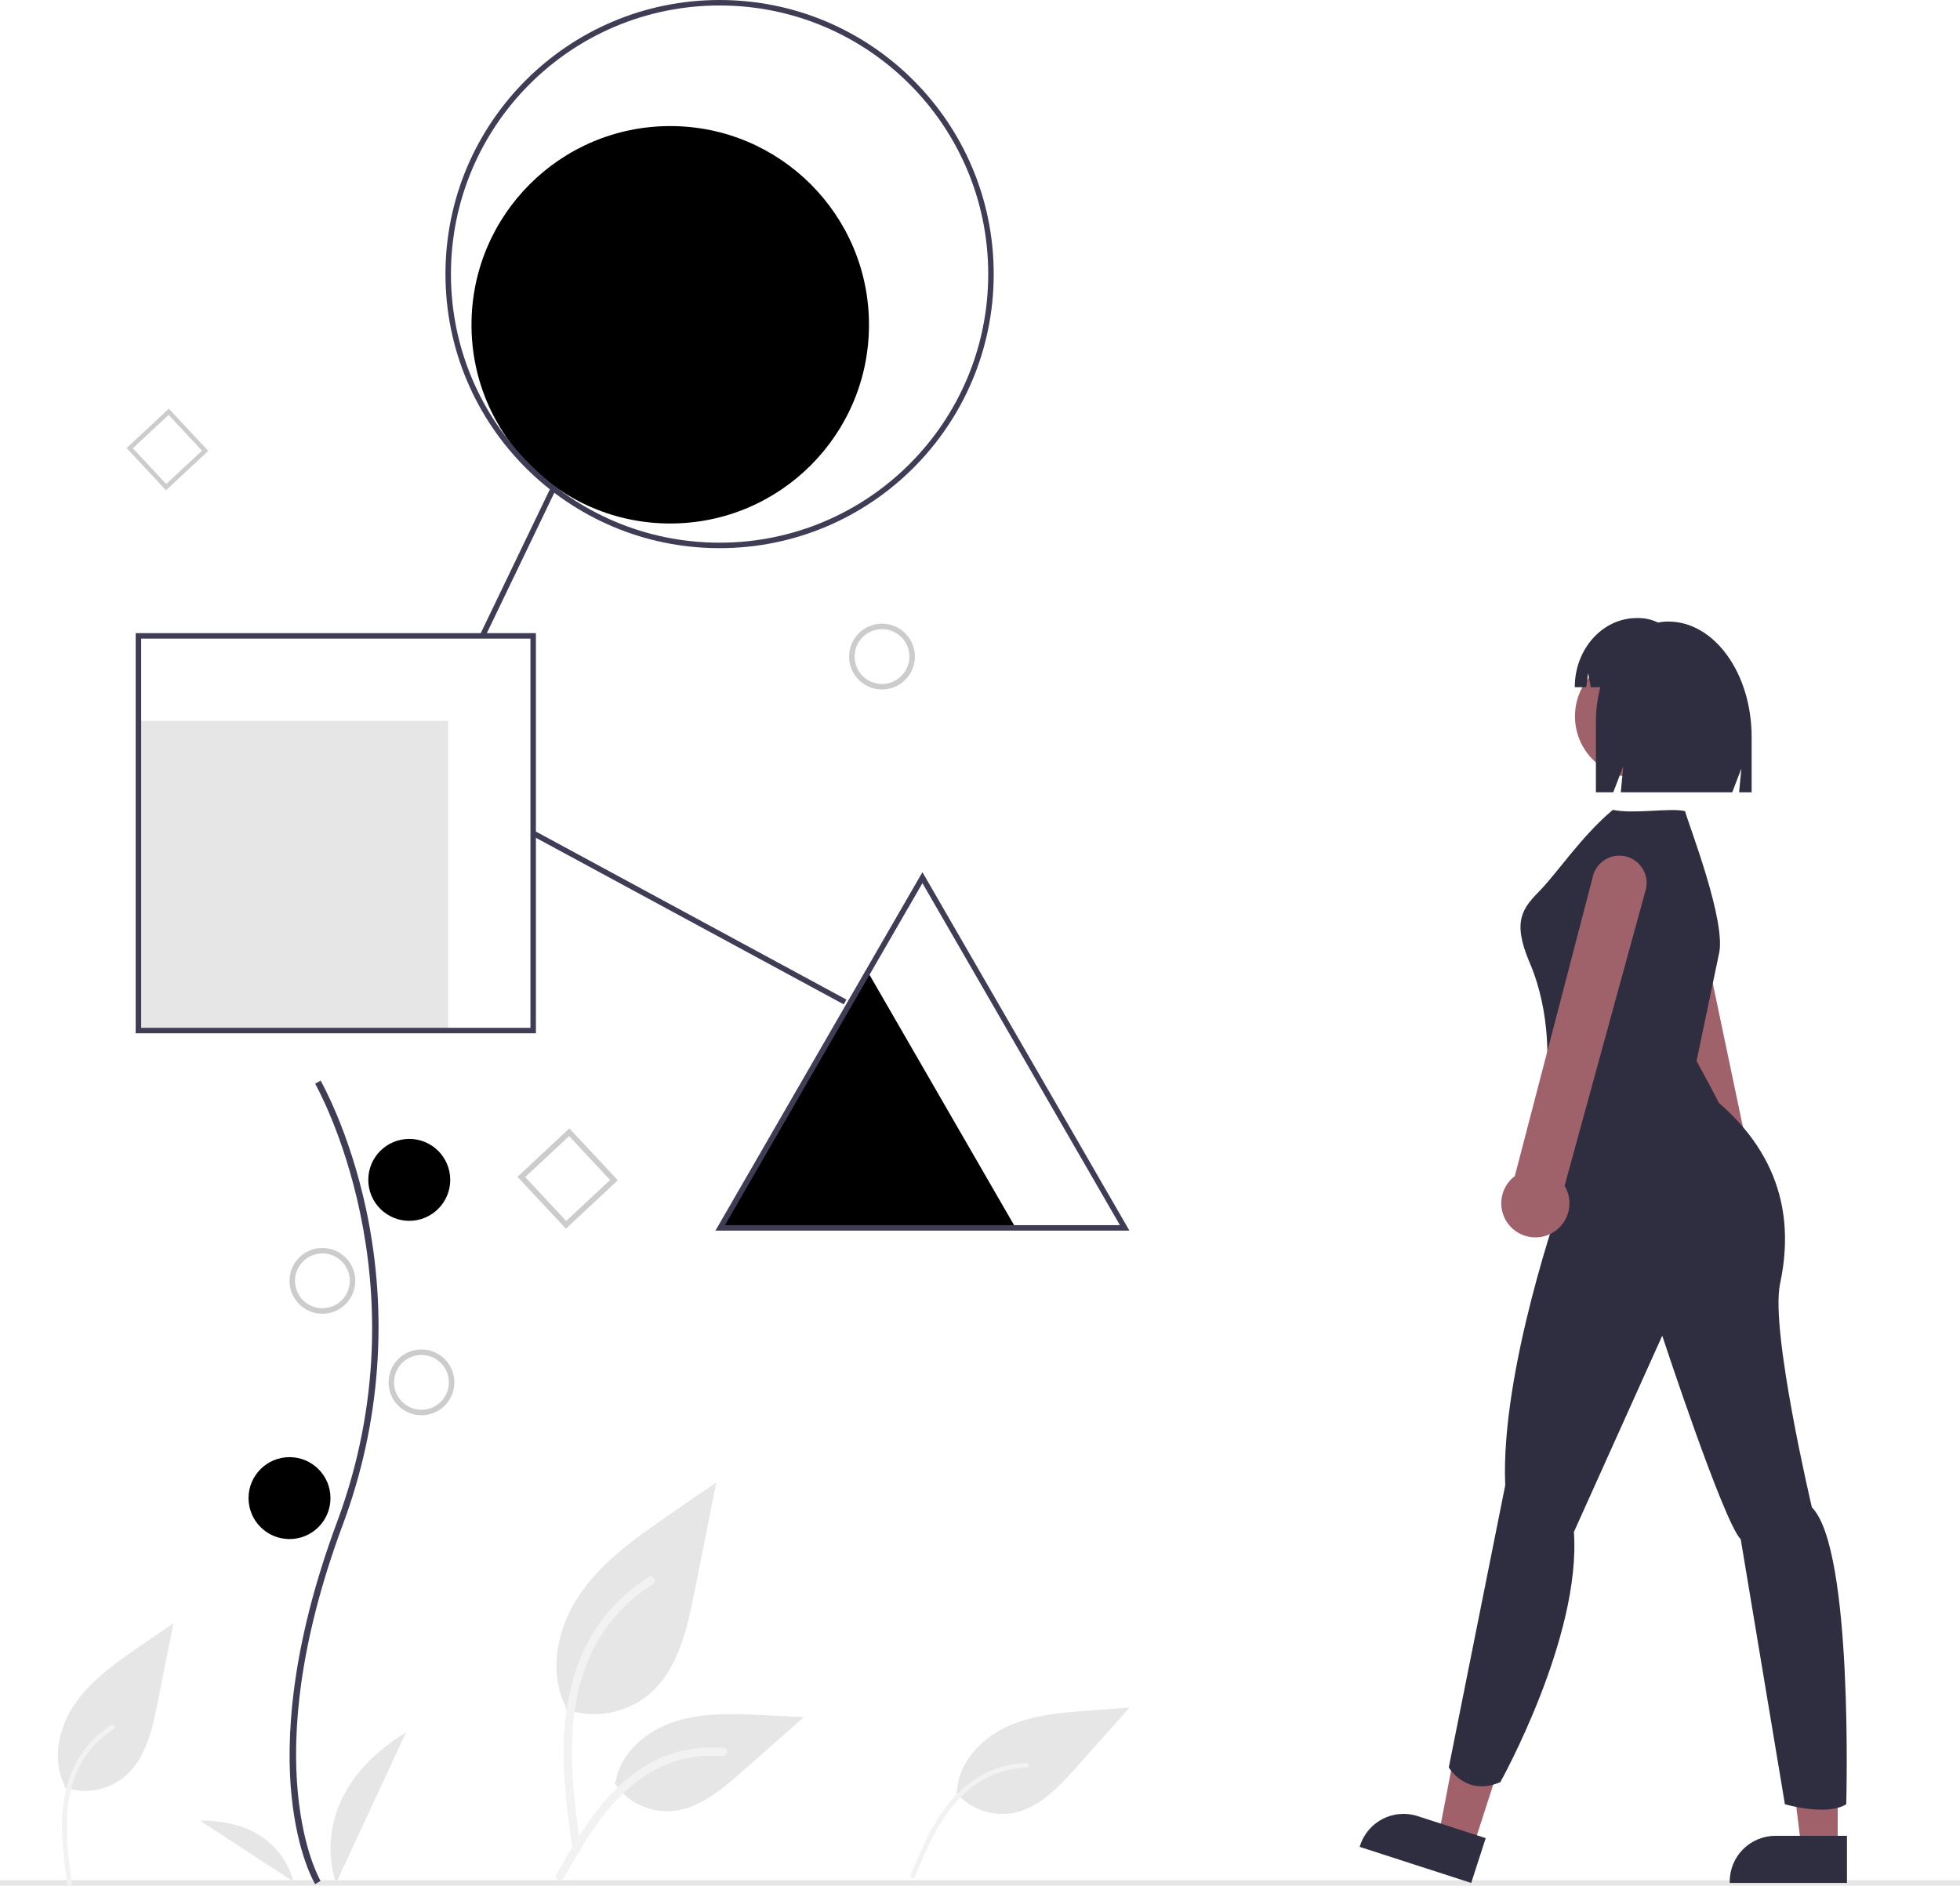
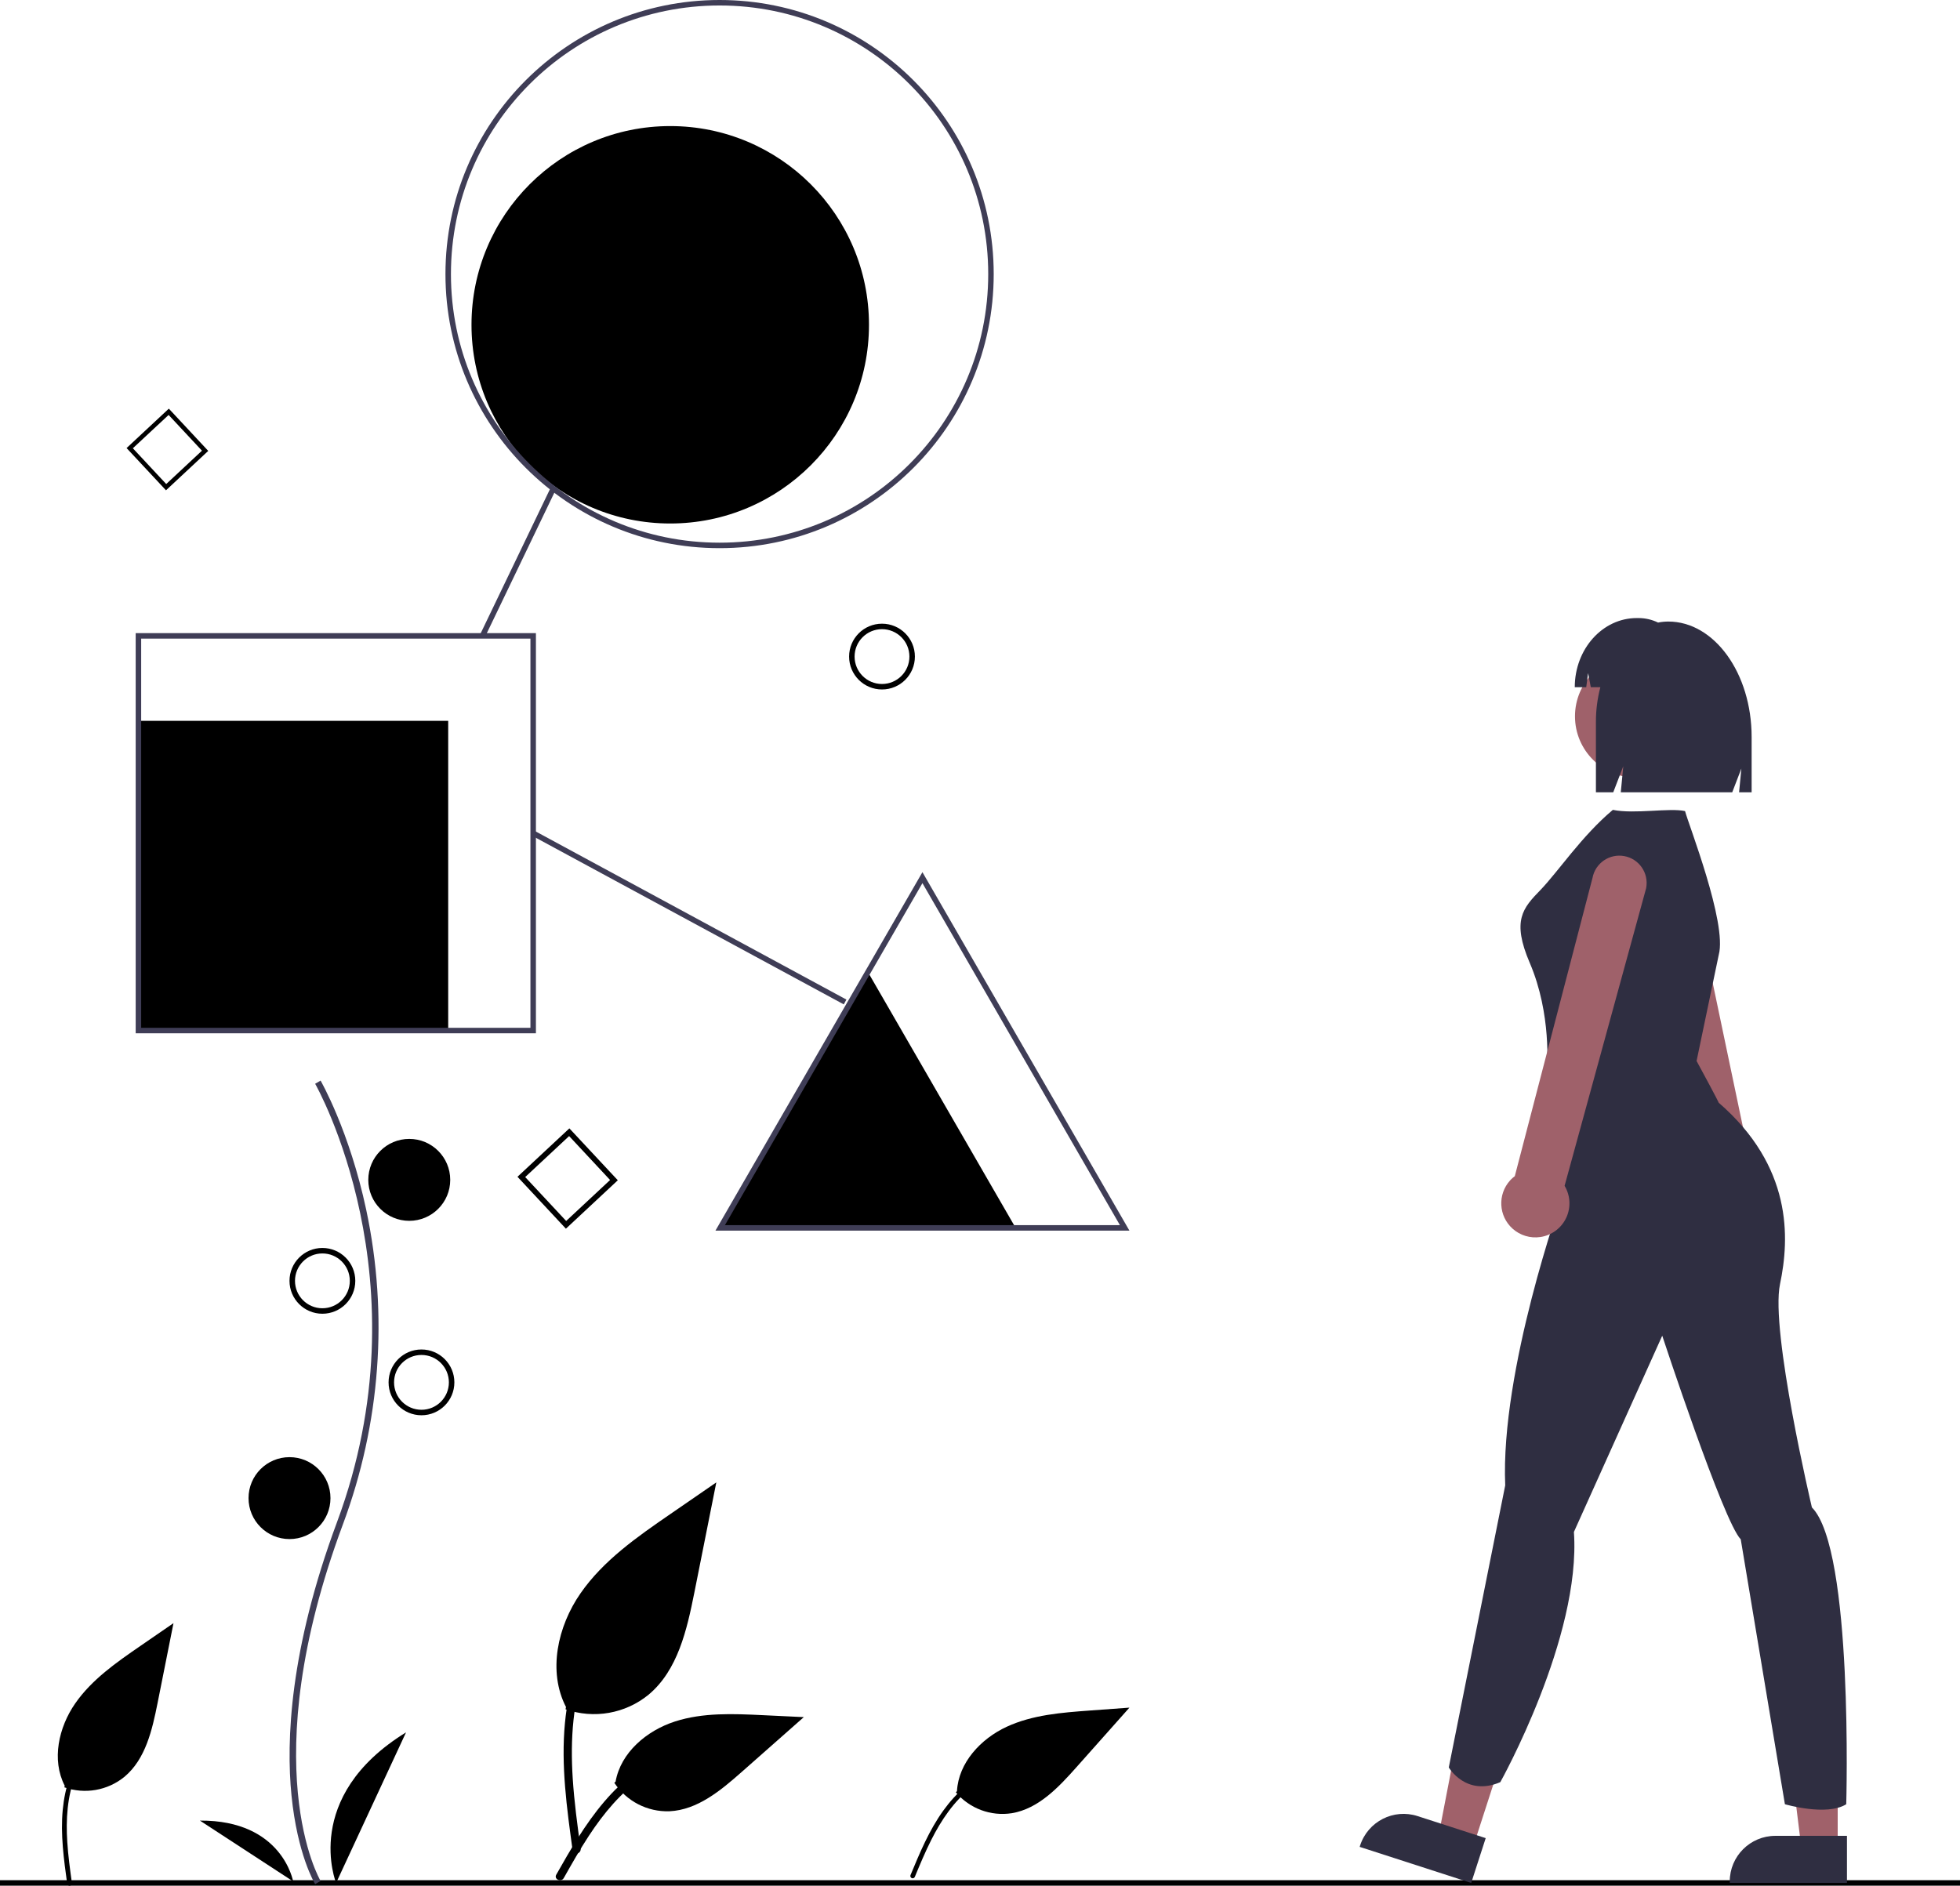
<svg xmlns="http://www.w3.org/2000/svg" id="afd0364f-65b6-4dc4-9dea-f53690e830e8" data-name="Layer 1" width="715" height="688" viewBox="0 0 715 688">
  <path id="bec063ed-0fa9-413a-bd83-d8526fa41b8c" data-name="Path 421" d="M558.771,460.481l26.945,46.669,26.944,46.669h-107.777l26.944-46.669Z" transform="translate(-242.1598 -105.8188)" fill="#000000" />
-   <rect id="aa6e6c0d-ca3b-4989-ae08-5d6fb21b7d28" data-name="Rectangle 48" x="50.5" y="263" width="113" height="113" fill="#e6e6e6" />
+   <rect id="aa6e6c0d-ca3b-4989-ae08-5d6fb21b7d28" data-name="Rectangle 48" x="50.5" y="263" width="113" height="113" fill="##000" />
  <circle id="e644b8cb-fae5-4de8-b33a-50bfc45133bc" data-name="Ellipse 68" cx="244.5" cy="118.5" r="72.5" fill="#000000" />
-   <path id="a646102d-3f95-413e-a731-a5030e030d8b" data-name="Path 422" d="M551.91,345.375a12,12,0,1,1,12,12A12,12,0,0,1,551.91,345.375Zm2,0a10,10,0,1,0,10-10A10,10,0,0,0,553.91,345.375Z" transform="translate(-242.1598 -105.8188)" fill="#ccc" />
-   <path id="a7867f82-9da8-49b7-a62f-5fc2df52f7dd" data-name="Path 423" d="M448.596,554.112l-17.664-18.938,18.938-17.664,17.664,18.938Zm-14.848-18.84,14.946,16.024,16.024-14.946-14.946-16.024Z" transform="translate(-242.1598 -105.8188)" fill="#ccc" />
-   <path id="abfd432a-addf-48b7-a638-56871f84cdda" data-name="Path 424" d="M302.71,284.706l-14.376-15.413,15.417-14.374,14.376,15.413Zm-12.085-15.333,12.169,13.046,13.042-12.165-12.165-13.042Z" transform="translate(-242.1598 -105.8188)" fill="#ccc" />
+   <path id="a646102d-3f95-413e-a731-a5030e030d8b" data-name="Path 422" d="M551.91,345.375a12,12,0,1,1,12,12A12,12,0,0,1,551.91,345.375Zm2,0a10,10,0,1,0,10-10A10,10,0,0,0,553.91,345.375Z" transform="translate(-242.1598 -105.8188)" fill="#000" />
+   <path id="a7867f82-9da8-49b7-a62f-5fc2df52f7dd" data-name="Path 423" d="M448.596,554.112l-17.664-18.938,18.938-17.664,17.664,18.938Zm-14.848-18.84,14.946,16.024,16.024-14.946-14.946-16.024Z" transform="translate(-242.1598 -105.8188)" fill="#000" />
+   <path id="abfd432a-addf-48b7-a638-56871f84cdda" data-name="Path 424" d="M302.71,284.706l-14.376-15.413,15.417-14.374,14.376,15.413Zm-12.085-15.333,12.169,13.046,13.042-12.165-12.165-13.042Z" transform="translate(-242.1598 -105.8188)" fill="#000" />
  <path id="b4b6c2e3-9a65-466b-808f-faa311f7d0ed" data-name="Path 425" d="M504.66,305.819a100,100,0,1,1,100-100A100,100,0,0,1,504.66,305.819Zm0-198a98,98,0,1,0,98,98A98,98,0,0,0,504.66,107.819Z" transform="translate(-242.1598 -105.8188)" fill="#3f3d56" />
  <rect id="f21400a3-3aa1-44f2-adc5-de8006399ef9" data-name="Rectangle 50" x="401.262" y="309.937" width="59.647" height="2" transform="translate(-278.0376 459.0125) rotate(-64.336)" fill="#3f3d56" />
  <rect id="fdf13e27-5b88-4b47-a548-6eba64ef8ea7" data-name="Rectangle 51" x="492.555" y="375.916" width="2" height="129.383" transform="translate(-371.0172 559.1406) rotate(-61.578)" fill="#3f3d56" />
  <path id="ec996080-b25c-43f9-95b1-17d83c771fa1" data-name="Path 426" d="M437.66,482.819h-146v-146h146Zm-144-2h142v-142h-142Z" transform="translate(-242.1598 -105.8188)" fill="#3f3d56" />
  <path id="e64eb5c0-2762-4bb4-99c9-e384d48b09ae" data-name="Path 427" d="M654.17,554.819h-151.019l75.509-130.786Zm-147.555-2h144.09l-72.045-124.786Z" transform="translate(-242.1598 -105.8188)" fill="#3f3d56" />
-   <rect id="b99807fe-d1e7-4c81-968c-d37ef9c7f61f" data-name="Rectangle 53" y="686" width="715" height="2" fill="#e6e6e6" />
-   <path id="af6ca119-d97b-47e3-8175-f2ef9a50390c" data-name="Path 438" d="M448.462,729.45a31.406,31.406,0,0,0,30.327-5.342c10.622-8.916,13.953-23.6,16.662-37.2l8.015-40.228-16.78,11.554c-12.068,8.309-24.407,16.885-32.762,28.92s-12,28.465-5.289,41.488" transform="translate(-242.1598 -105.8188)" fill="#e6e6e6" />
-   <path id="af7a4949-e0bd-4368-90b0-825d65eef9dd" data-name="Path 439" d="M451.053,780.954c-2.112-15.387-4.285-30.973-2.8-46.525,1.316-13.812,5.53-27.3,14.109-38.364a63.819,63.819,0,0,1,16.374-14.838c1.637-1.033,3.144,1.561,1.514,2.59a60.672,60.672,0,0,0-24,28.956c-5.225,13.289-6.064,27.776-5.164,41.893.544,8.537,1.7,17.018,2.861,25.489a1.554,1.554,0,0,1-1.048,1.845,1.509,1.509,0,0,1-1.845-1.048Z" transform="translate(-242.1598 -105.8188)" fill="#f2f2f2" />
-   <path id="aa567de9-de23-4828-818f-c81c945c4442" data-name="Path 440" d="M590.854,759.76a22.263,22.263,0,0,0,20.462,7.606c9.693-1.644,17-9.432,23.529-16.778l19.325-21.728-14.4,1.05c-10.359.755-20.98,1.575-30.4,5.94s-17.546,13.1-18.109,23.476" transform="translate(-242.1598 -105.8188)" fill="#e6e6e6" />
-   <path id="fe38c075-c327-4996-87fc-6abec6d8ced7" data-name="Path 441" d="M574.27,790.06c3.4-8.175,6.821-16.464,12.033-23.683,4.628-6.412,10.589-11.83,18-14.8a36.378,36.378,0,0,1,12.328-2.575c1.1-.036,1.1,1.674,0,1.71a34.579,34.579,0,0,0-20.146,7.319c-6.4,5.028-10.988,11.909-14.615,19.109-2.193,4.354-4.071,8.857-5.94,13.357a.886.886,0,0,1-1.047.605.86.86,0,0,1-.605-1.047Z" transform="translate(-242.1598 -105.8188)" fill="#f2f2f2" />
-   <path id="ae9d33bb-edce-455d-ba46-f884f02ee286" data-name="Path 442" d="M466.255,756.264a23.119,23.119,0,0,0,20.144,10.4c10.2-.484,18.7-7.6,26.351-14.358l22.635-19.985-14.98-.717c-10.773-.516-21.824-1-32.085,2.326s-19.724,11.318-21.6,21.939" transform="translate(-242.1598 -105.8188)" fill="#e6e6e6" />
-   <path id="f4a10cc1-a745-4bdf-8c47-a58c703e8c56" data-name="Path 443" d="M445.083,789.799c10.168-17.991,21.961-37.986,43.035-44.377a48.022,48.022,0,0,1,18.1-1.869c1.922.166,1.442,3.128-.476,2.963a44.614,44.614,0,0,0-28.886,7.642c-8.145,5.544-14.487,13.252-19.854,21.425-3.288,5.007-6.233,10.226-9.178,15.438C446.883,792.687,444.131,791.484,445.083,789.799Z" transform="translate(-242.1598 -105.8188)" fill="#f2f2f2" />
-   <path id="e6c92f99-e819-44b3-a3ab-322ae3ae9c0f" data-name="Path 461" d="M265.643,757.933a22.728,22.728,0,0,0,21.947-3.866c7.687-6.452,10.1-17.081,12.058-26.924l5.8-29.112-12.143,8.362c-8.733,6.013-17.662,12.219-23.709,20.929s-8.686,20.6-3.828,30.024" transform="translate(-242.1598 -105.8188)" fill="#e6e6e6" />
-   <path id="a52ffbd1-05e9-4477-9f5c-0a49e3800732" data-name="Path 462" d="M266.681,793.179c-1.229-8.953-2.493-18.02-1.631-27.069.766-8.036,3.217-15.885,8.209-22.321a37.132,37.132,0,0,1,9.527-8.633c.953-.6,1.829.909.881,1.507a35.3,35.3,0,0,0-13.963,16.847c-3.04,7.732-3.528,16.161-3,24.374.317,4.967.988,9.9,1.665,14.83a.9.9,0,0,1-.61,1.074.878.878,0,0,1-1.074-.61Z" transform="translate(-242.1598 -105.8188)" fill="#f2f2f2" />
+   <rect id="b99807fe-d1e7-4c81-968c-d37ef9c7f61f" data-name="Rectangle 53" y="686" width="715" height="2" fill="##000" />
+   <path id="af6ca119-d97b-47e3-8175-f2ef9a50390c" data-name="Path 438" d="M448.462,729.45a31.406,31.406,0,0,0,30.327-5.342c10.622-8.916,13.953-23.6,16.662-37.2l8.015-40.228-16.78,11.554c-12.068,8.309-24.407,16.885-32.762,28.92s-12,28.465-5.289,41.488" transform="translate(-242.1598 -105.8188)" fill="##000" />
+   <path id="af7a4949-e0bd-4368-90b0-825d65eef9dd" data-name="Path 439" d="M451.053,780.954c-2.112-15.387-4.285-30.973-2.8-46.525,1.316-13.812,5.53-27.3,14.109-38.364a63.819,63.819,0,0,1,16.374-14.838c1.637-1.033,3.144,1.561,1.514,2.59a60.672,60.672,0,0,0-24,28.956c-5.225,13.289-6.064,27.776-5.164,41.893.544,8.537,1.7,17.018,2.861,25.489a1.554,1.554,0,0,1-1.048,1.845,1.509,1.509,0,0,1-1.845-1.048Z" transform="translate(-242.1598 -105.8188)" fill="#000" />
+   <path id="aa567de9-de23-4828-818f-c81c945c4442" data-name="Path 440" d="M590.854,759.76a22.263,22.263,0,0,0,20.462,7.606c9.693-1.644,17-9.432,23.529-16.778l19.325-21.728-14.4,1.05c-10.359.755-20.98,1.575-30.4,5.94s-17.546,13.1-18.109,23.476" transform="translate(-242.1598 -105.8188)" fill="##000" />
+   <path id="fe38c075-c327-4996-87fc-6abec6d8ced7" data-name="Path 441" d="M574.27,790.06c3.4-8.175,6.821-16.464,12.033-23.683,4.628-6.412,10.589-11.83,18-14.8a36.378,36.378,0,0,1,12.328-2.575c1.1-.036,1.1,1.674,0,1.71a34.579,34.579,0,0,0-20.146,7.319c-6.4,5.028-10.988,11.909-14.615,19.109-2.193,4.354-4.071,8.857-5.94,13.357a.886.886,0,0,1-1.047.605.86.86,0,0,1-.605-1.047Z" transform="translate(-242.1598 -105.8188)" fill="#000" />
+   <path id="ae9d33bb-edce-455d-ba46-f884f02ee286" data-name="Path 442" d="M466.255,756.264a23.119,23.119,0,0,0,20.144,10.4c10.2-.484,18.7-7.6,26.351-14.358l22.635-19.985-14.98-.717c-10.773-.516-21.824-1-32.085,2.326s-19.724,11.318-21.6,21.939" transform="translate(-242.1598 -105.8188)" fill="##000" />
+   <path id="f4a10cc1-a745-4bdf-8c47-a58c703e8c56" data-name="Path 443" d="M445.083,789.799c10.168-17.991,21.961-37.986,43.035-44.377a48.022,48.022,0,0,1,18.1-1.869c1.922.166,1.442,3.128-.476,2.963a44.614,44.614,0,0,0-28.886,7.642c-8.145,5.544-14.487,13.252-19.854,21.425-3.288,5.007-6.233,10.226-9.178,15.438C446.883,792.687,444.131,791.484,445.083,789.799Z" transform="translate(-242.1598 -105.8188)" fill="#000" />
+   <path id="e6c92f99-e819-44b3-a3ab-322ae3ae9c0f" data-name="Path 461" d="M265.643,757.933a22.728,22.728,0,0,0,21.947-3.866c7.687-6.452,10.1-17.081,12.058-26.924l5.8-29.112-12.143,8.362c-8.733,6.013-17.662,12.219-23.709,20.929s-8.686,20.6-3.828,30.024" transform="translate(-242.1598 -105.8188)" fill="##000" />
+   <path id="a52ffbd1-05e9-4477-9f5c-0a49e3800732" data-name="Path 462" d="M266.681,793.179c-1.229-8.953-2.493-18.02-1.631-27.069.766-8.036,3.217-15.885,8.209-22.321a37.132,37.132,0,0,1,9.527-8.633c.953-.6,1.829.909.881,1.507a35.3,35.3,0,0,0-13.963,16.847c-3.04,7.732-3.528,16.161-3,24.374.317,4.967.988,9.9,1.665,14.83a.9.9,0,0,1-.61,1.074.878.878,0,0,1-1.074-.61Z" transform="translate(-242.1598 -105.8188)" fill="#000" />
  <path id="a0fb9511-7a08-40c5-84ea-69c7b1520cf5" data-name="Path 481" d="M357.136,793.269c-.264-.431-6.485-10.818-8.641-32.388-1.978-19.789-.706-53.144,16.592-99.672,32.772-88.144-7.552-159.264-7.964-159.972l1.989-1.154c.1.18,10.51,18.312,16.656,47.186a205.856,205.856,0,0,1-8.526,114.742c-32.716,87.994-8.393,129.649-8.144,130.06Z" transform="translate(-242.1598 -105.8188)" fill="#3f3d56" />
  <circle id="f311804e-8539-4d4f-8733-0b334c90657a" data-name="Ellipse 75" cx="149.297" cy="430.48" r="14.945" fill="#000000" />
  <circle id="a6573fda-74df-4cf8-bcdf-8c67e75bc2cf" data-name="Ellipse 78" cx="105.61" cy="546.594" r="14.945" fill="#000000" />
-   <path id="ac75699b-0dec-44f0-aa90-11495e5daa36" data-name="Path 482" d="M364.773,792.821s-12.753-31.391,25.505-54.934Z" transform="translate(-242.1598 -105.8188)" fill="#e6e6e6" />
-   <path id="f26d9f94-3dcd-492b-9651-88d3329d1691" data-name="Path 483" d="M349.089,792.25s-3.89-22.374-34-22.182Z" transform="translate(-242.1598 -105.8188)" fill="#e6e6e6" />
-   <path id="ecf71195-8595-47d1-9f0d-85506c4dd5f7" data-name="Path 484" d="M383.91,610.183a12,12,0,1,1,12,12A12,12,0,0,1,383.91,610.183Zm2,0a10,10,0,1,0,10-10A10,10,0,0,0,385.91,610.183Z" transform="translate(-242.1598 -105.8188)" fill="#ccc" />
-   <path id="a4f0274e-f5b3-4a0e-a250-2f78ed178189" data-name="Path 485" d="M347.77,573.143a12,12,0,1,1,12,12A12,12,0,0,1,347.77,573.143Zm2,0a10,10,0,1,0,10-10A10,10,0,0,0,349.77,573.143Z" transform="translate(-242.1598 -105.8188)" fill="#ccc" />
+   <path id="ac75699b-0dec-44f0-aa90-11495e5daa36" data-name="Path 482" d="M364.773,792.821s-12.753-31.391,25.505-54.934Z" transform="translate(-242.1598 -105.8188)" fill="##000" />
+   <path id="f26d9f94-3dcd-492b-9651-88d3329d1691" data-name="Path 483" d="M349.089,792.25s-3.89-22.374-34-22.182Z" transform="translate(-242.1598 -105.8188)" fill="##000" />
+   <path id="ecf71195-8595-47d1-9f0d-85506c4dd5f7" data-name="Path 484" d="M383.91,610.183a12,12,0,1,1,12,12A12,12,0,0,1,383.91,610.183Zm2,0a10,10,0,1,0,10-10A10,10,0,0,0,385.91,610.183Z" transform="translate(-242.1598 -105.8188)" fill="#000" />
+   <path id="a4f0274e-f5b3-4a0e-a250-2f78ed178189" data-name="Path 485" d="M347.77,573.143a12,12,0,1,1,12,12A12,12,0,0,1,347.77,573.143Zm2,0a10,10,0,1,0,10-10A10,10,0,0,0,349.77,573.143Z" transform="translate(-242.1598 -105.8188)" fill="#000" />
  <g id="baec859b-4664-4042-84b3-8b12dc19197c" data-name="girl ideation">
    <path id="a8e8d335-bc79-4a28-94f9-614ba261e126" data-name="Path 486" d="M880.074,544.436a12.45,12.45,0,0,1-10.453,1.922h0a12.438,12.438,0,0,1-8.824-15.217q.065-.243.139-.483a11.991,11.991,0,0,1,.684-1.7l-24.452-109.782a9.958,9.958,0,1,1,19.083-5.7q.031.103.059.206l23.082,110.112a12.424,12.424,0,0,1,.683,20.643Z" transform="translate(-242.1598 -105.8188)" fill="#9f616a" />
    <path id="afd5e353-327d-4eb9-8c44-5bbf6b3b42bc" data-name="Path 487" d="M912.546,779.963h-13.262l-6.31-51.155h19.574Z" transform="translate(-242.1598 -105.8188)" fill="#a0616a" />
    <path id="a5c5e3ad-7ae7-4273-aee0-b8af9012f8eb" data-name="Path 490" d="M915.928,792.819h-42.763v-.541a16.645,16.645,0,0,1,16.643-16.644h26.12Z" transform="translate(-242.1598 -105.8188)" fill="#2f2e41" />
    <path id="bd288028-f7c4-4616-94da-c314ff6508b8" data-name="Path 491" d="M779.585,779.545l-12.618-4.083,9.74-50.613,18.624,6.025Z" transform="translate(-242.1598 -105.8188)" fill="#a0616a" />
    <path id="b1a1bcec-635c-498f-8374-9b61c7fe9f7a" data-name="Path 494" d="M778.847,792.82l-40.684-13.162.166-.515a16.646,16.646,0,0,1,20.959-10.714h0l24.85,8.039Z" transform="translate(-242.1598 -105.8188)" fill="#2f2e41" />
    <circle id="e7e9d44e-3da8-4950-b68f-3fc4466331ff" data-name="Ellipse 82" cx="596.923" cy="261.357" r="22.375" fill="#9f616a" />
    <path id="a5c6c761-247a-4902-a0d4-baf8f46a74e0" data-name="Path 495" d="M869.161,454.155c3.111-11.557-11.137-47.8-12.3-52.4-5.555-1.282-18.426,1.176-26.339-.453-11.25,9.4-20.2,22.828-26.383,29.2-6.431,6.625-10.577,11.116-3.932,26.622,8.055,18.795,6.265,38.484,6.265,38.484l5.37,47.434s-22.375,62.649-20.585,104.714l-20.586,102.921s6.265,10.74,18.795,5.37c0,0,29.535-52.8,26.85-91.289l32.22-71.6s22.375,68.019,28.64,74.284l16.11,96.659s15.215,4.475,22.375,0c0,0,2.685-93.079-12.53-108.294,0,0-15.215-64.439-11.635-81.444s4.475-42.959-22.375-66.229c0,0,.27.123-8.055-15.215Z" transform="translate(-242.1598 -105.8188)" fill="#2f2e41" />
    <path id="af145ef0-0255-4739-8879-297ab98a0d16" data-name="Path 496" d="M850.755,332.592h0a19.361,19.361,0,0,0-3.737.372,16.379,16.379,0,0,0-7.135-1.644h-.648c-12.486,0-22.607,11.3-22.607,25.235h4.184l.676-5.143.99,5.143h3.485a49.325,49.325,0,0,0-1.619,12.643v25.686h6.325l3.662-9.517-.916,9.517h40.658l3.329-8.652-.832,8.652h4.578v-20.169C881.147,351.451,867.54,332.592,850.755,332.592Z" transform="translate(-242.1598 -105.8188)" fill="#2f2e41" />
    <path id="ea9385fa-bd74-4f9e-87fe-47e8c2aeba8a" data-name="Path 497" d="M804.103,557.149a12.449,12.449,0,0,1-10.178-3.061h0a12.438,12.438,0,0,1-.907-17.567q.17-.189.348-.37a11.992,11.992,0,0,1,1.386-1.2l28.351-108.836a9.958,9.958,0,0,1,19.583,3.626q-.021.112-.044.224l-29.727,108.506a12.424,12.424,0,0,1-8.812,18.678Z" transform="translate(-242.1598 -105.8188)" fill="#9f616a" />
  </g>
</svg>
